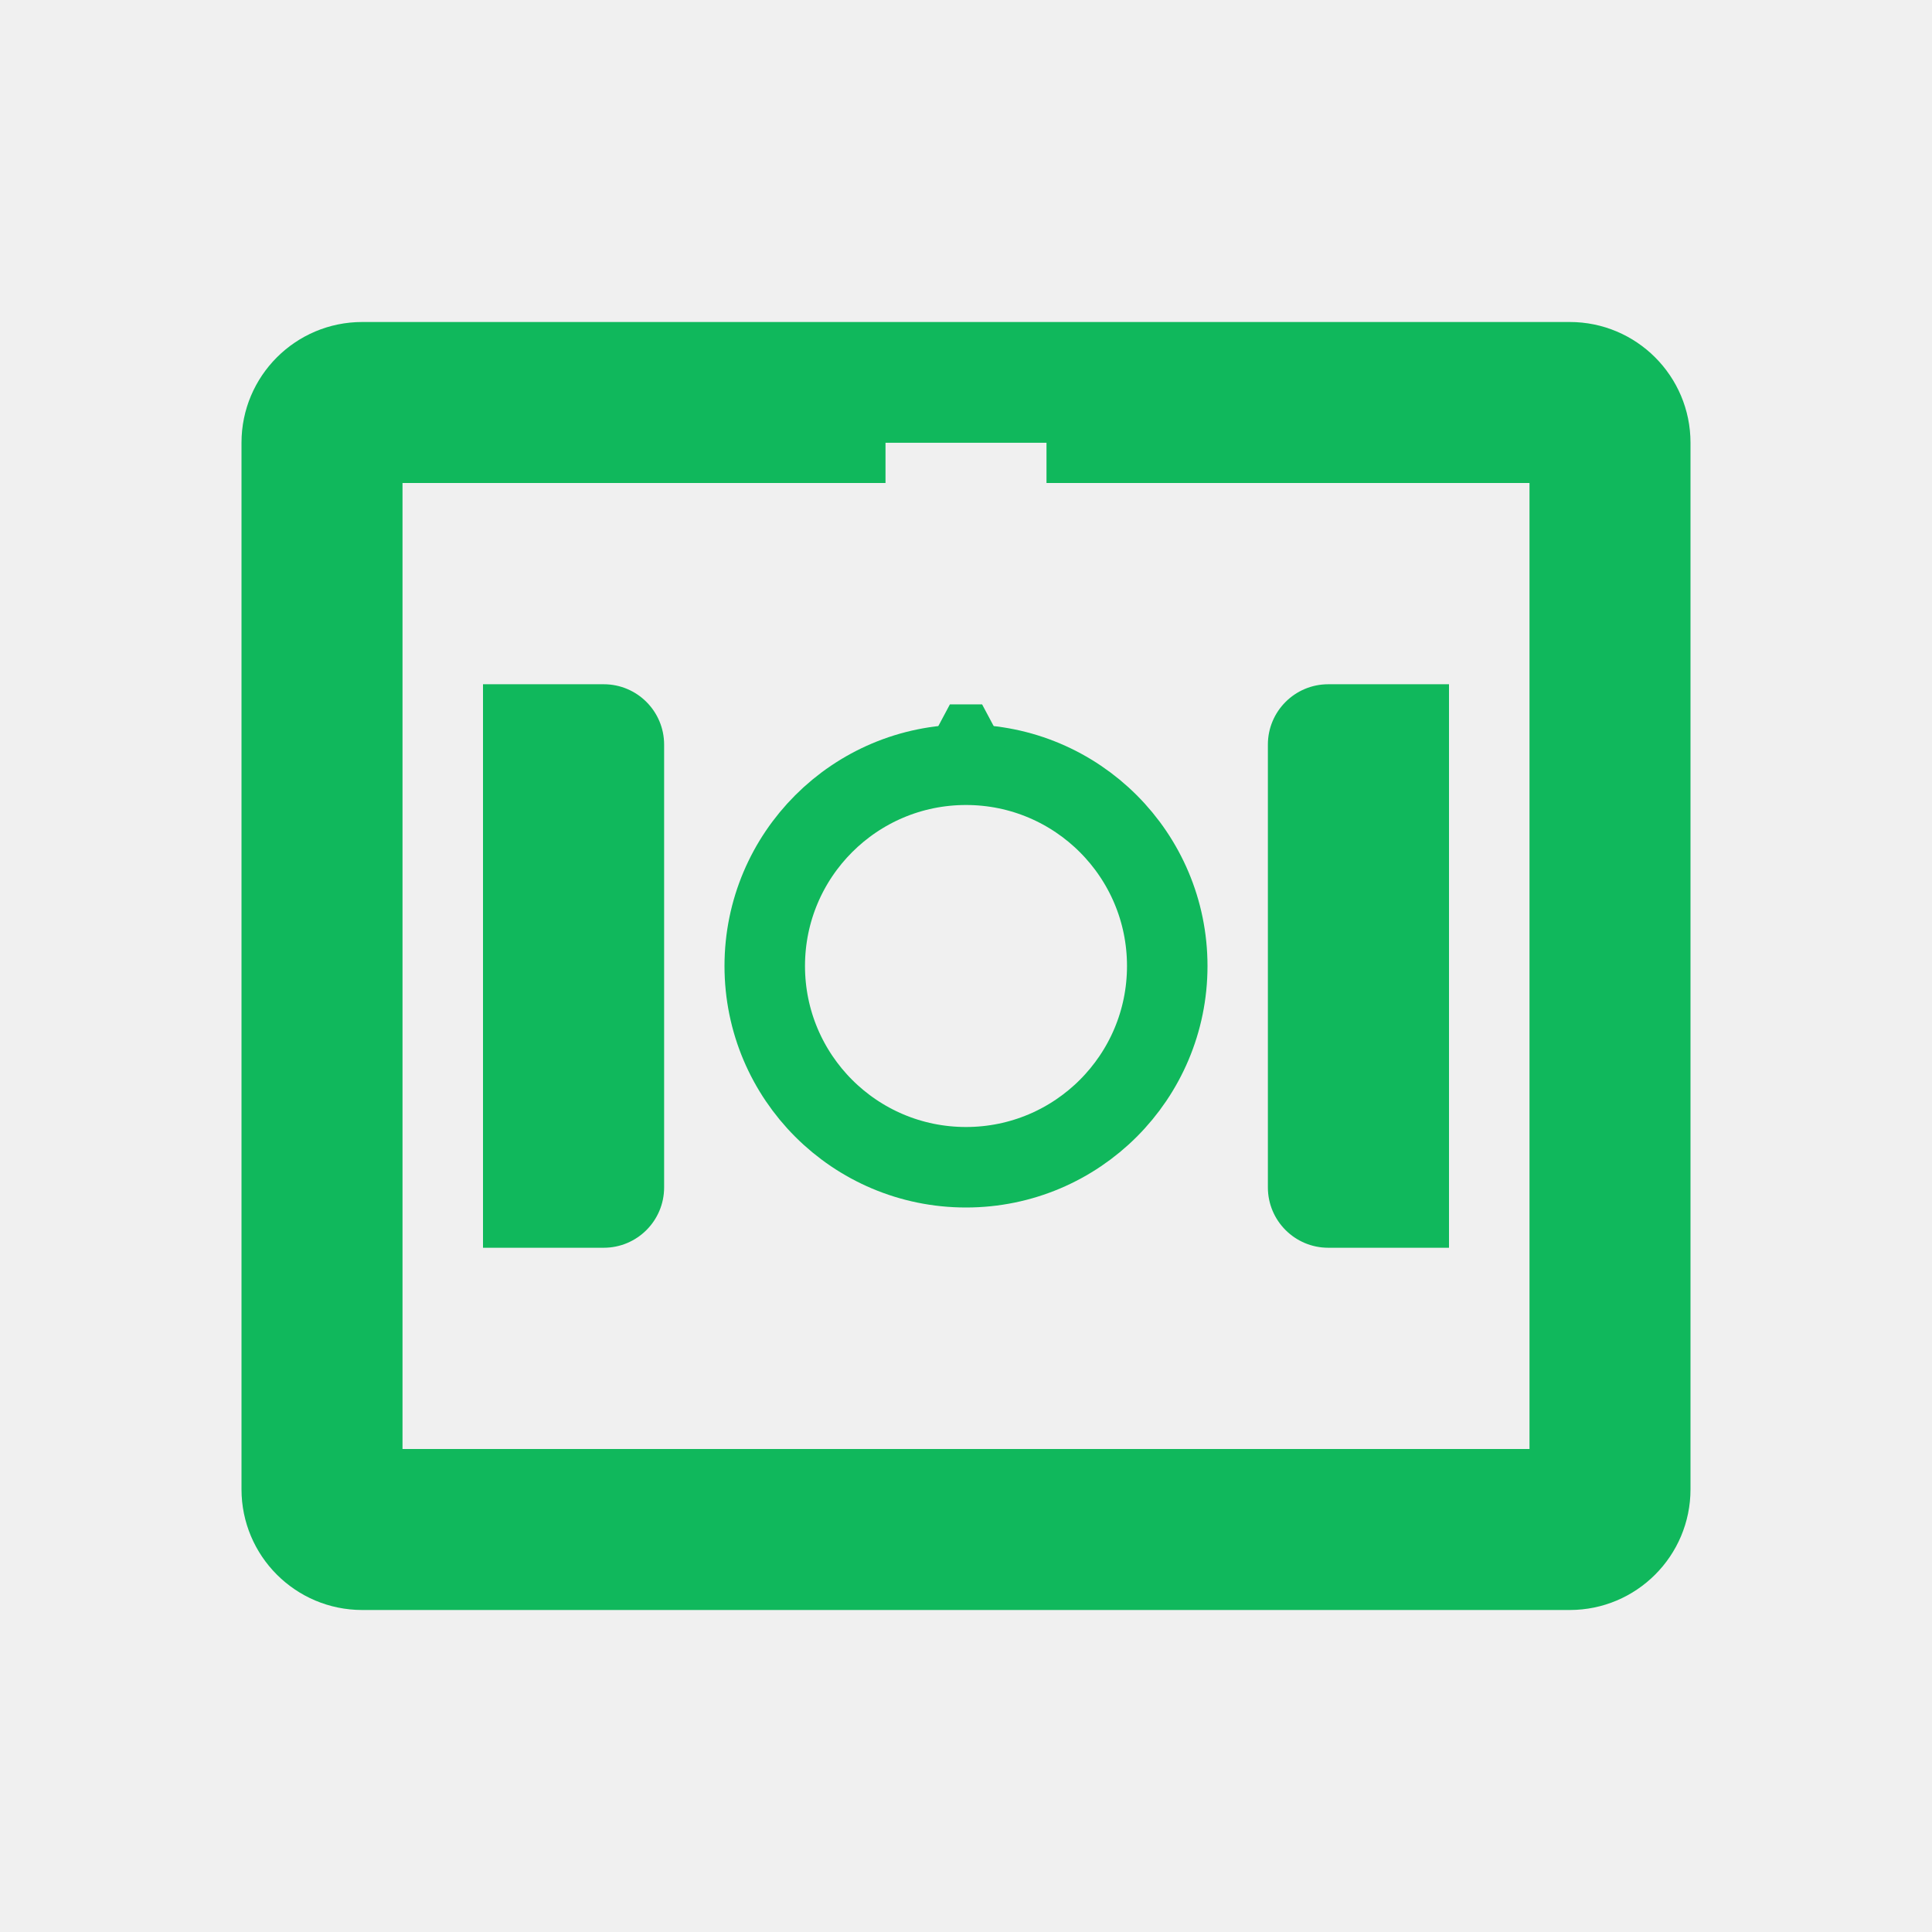
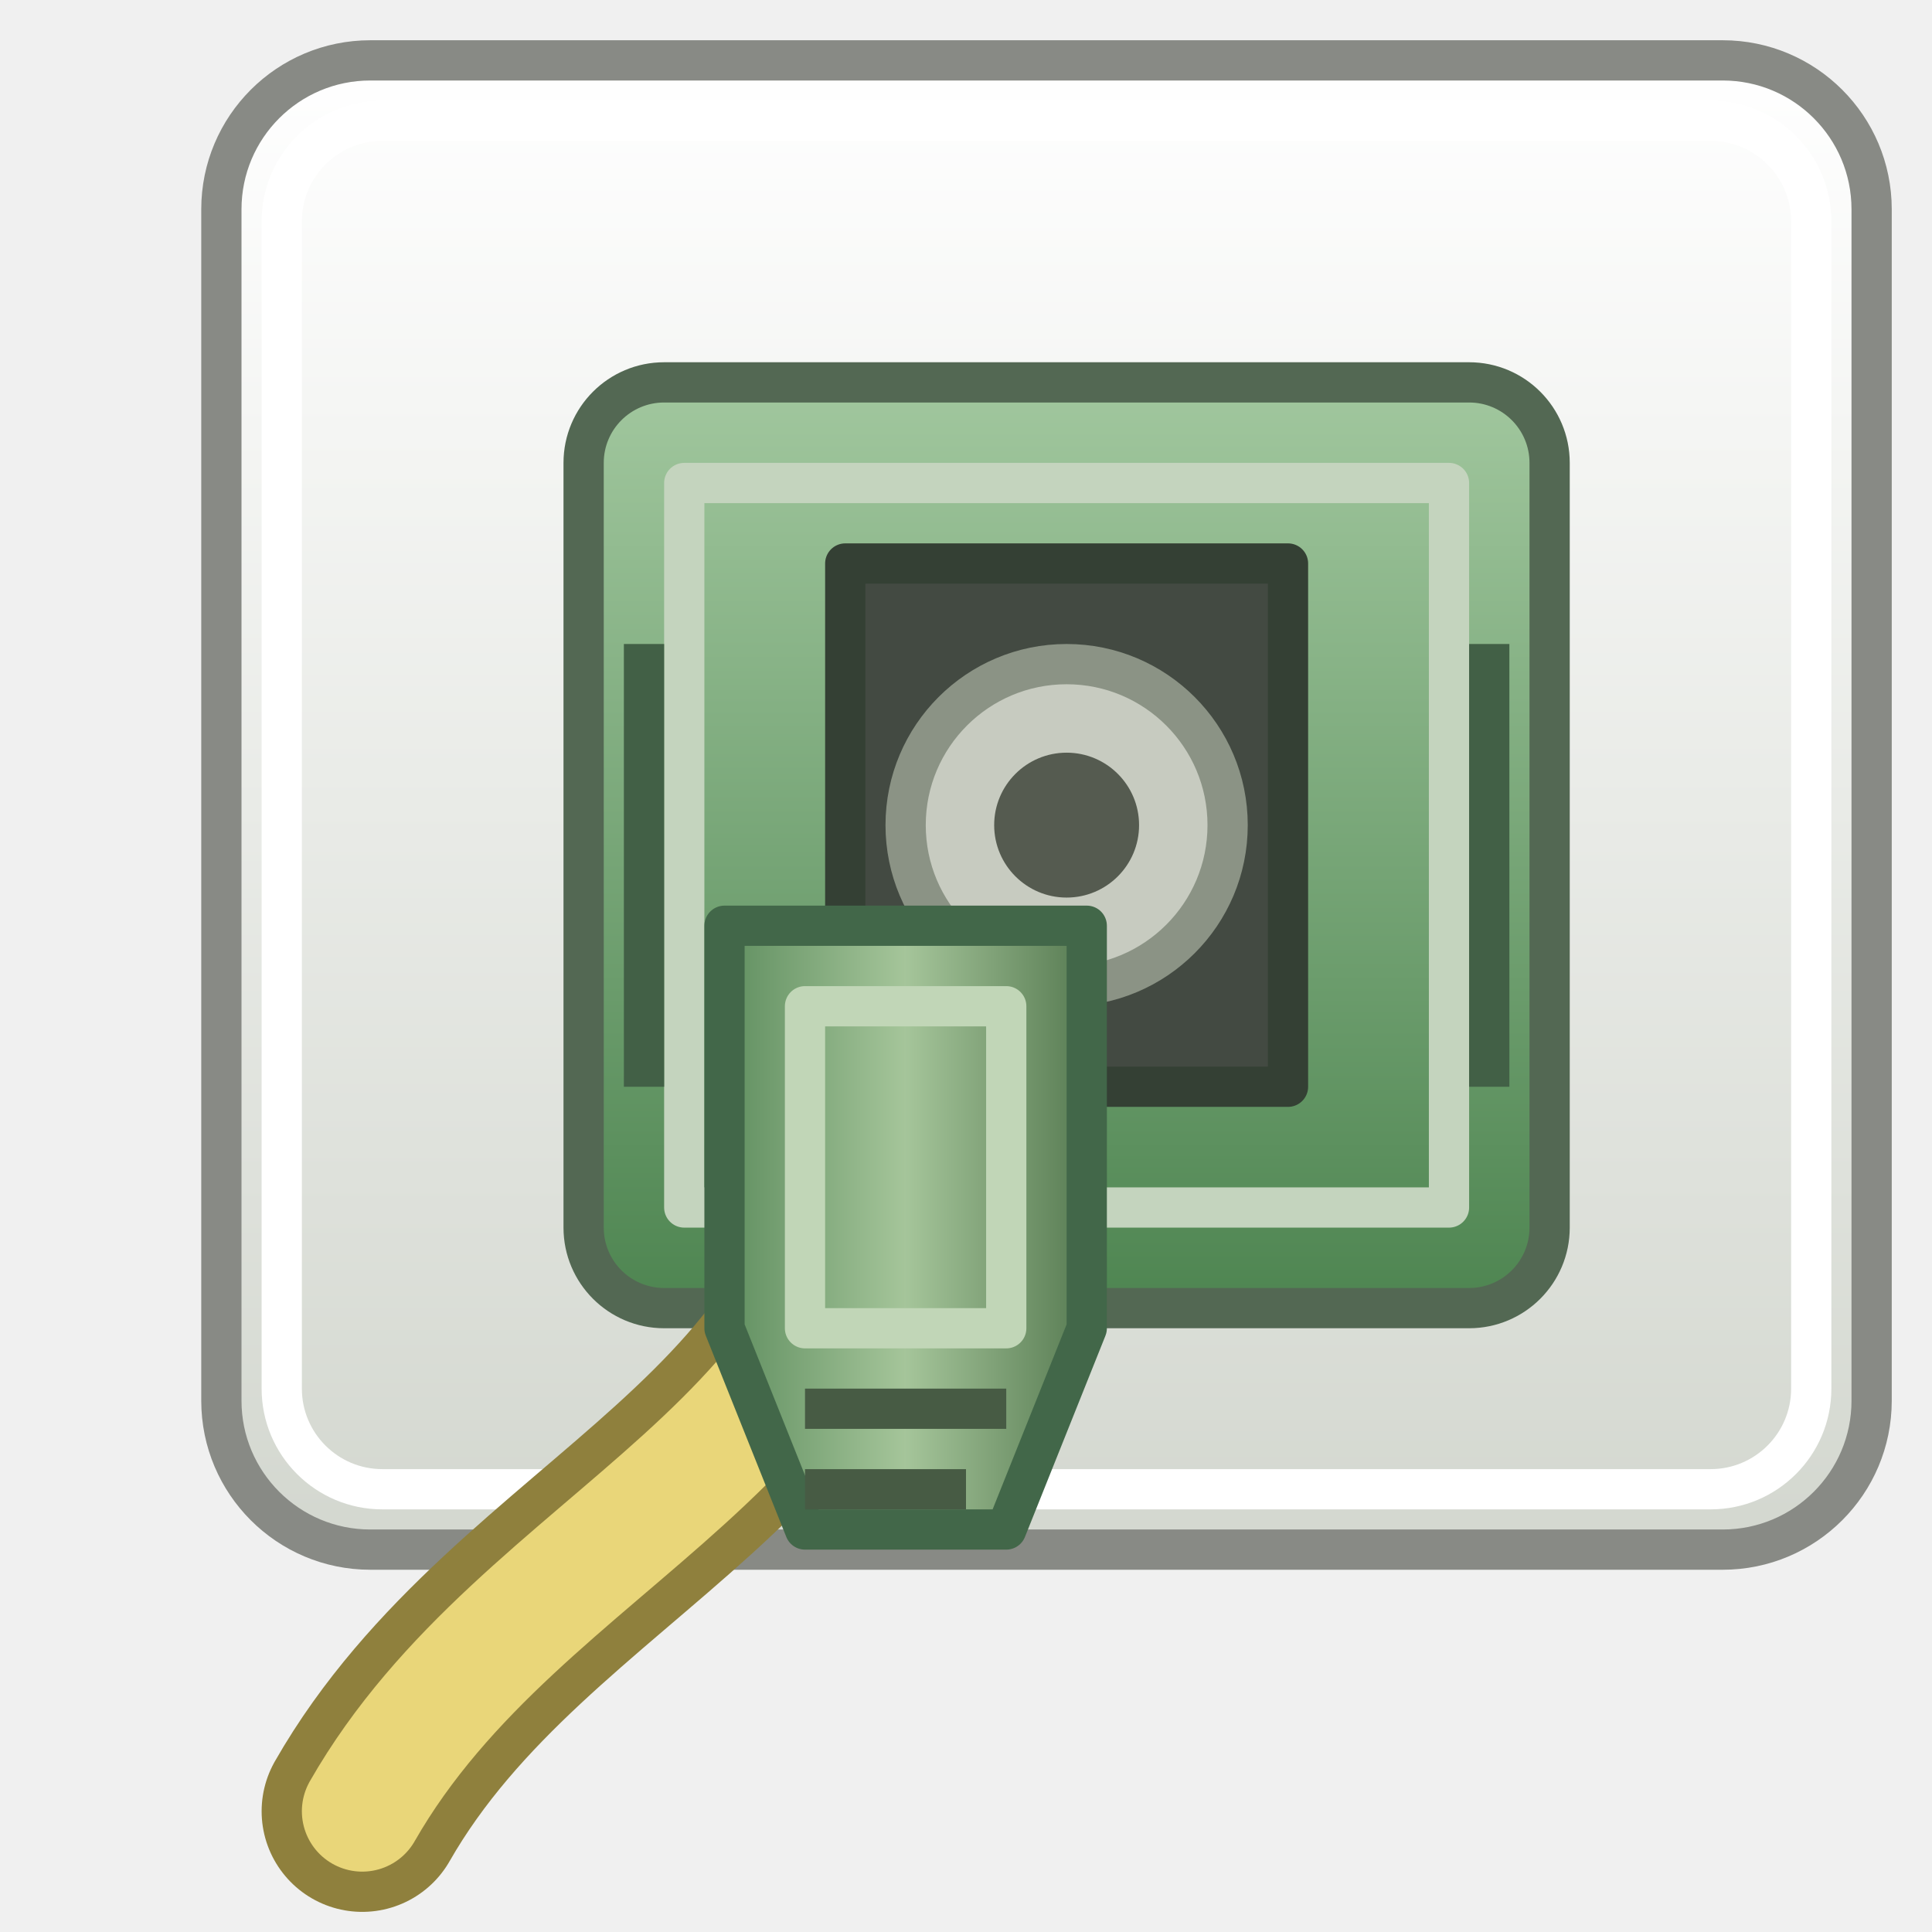
<svg xmlns="http://www.w3.org/2000/svg" width="32" height="32" viewBox="0 0 48 48">
-   <path fill="#10b85c" fill-rule="evenodd" d="M9 8h30a3 3 0 0 1 3 3v26a3 3 0 0 1-3 3H9a3 3 0 0 1-3-3V11a3 3 0 0 1 3-3Zm1 4v24h28V12H26v-1h-4v1Z" />
-   <path fill="#10b85c" d="M12 17h3a1.5 1.5 0 0 1 1.5 1.5v11A1.5 1.5 0 0 1 15 31h-3Zm24 0h-3a1.5 1.5 0 0 0-1.5 1.5v11A1.5 1.5 0 0 0 33 31h3Z" />
-   <circle cx="24" cy="24" r="5" fill="none" stroke="#10b85c" stroke-width="2" />
-   <path fill="#10b85c" d="m22.8 19 .8-1.5h.8l.8 1.5Z" />
+   <defs>
+     <linearGradient id="plate" x2="0" y2="1">
+       <stop stop-color="#fff" />
+       <stop offset="1" stop-color="#d3d7cf" />
+     </linearGradient>
+     <linearGradient id="socket" x2="0" y2="1">
+       <stop stop-color="#a1c79e" />
+       <stop offset="1" stop-color="#4e8551" />
+     </linearGradient>
+     <linearGradient id="plug" x2="1" y2="0">
+       <stop stop-color="#608f60" />
+       <stop offset=".5" stop-color="#a5c59a" />
+       <stop offset="1" stop-color="#587c53" />
+     </linearGradient>
+   </defs>
+   <g opacity="1" stroke-linejoin="round">
+     <rect x="5.5" y="1.5" width="41" height="37" rx="3.7" fill="url(#plate)" stroke="#888a85" />
+     <rect x="7" y="3" width="38" height="34" rx="2.5" fill="none" stroke="#fff" />
+     <rect x="14.5" y="9.5" width="24" height="23" rx="2" fill="url(#socket)" stroke="#536853" />
+     <path d="M17 12h19v18H17Z" fill="none" stroke="#c4d4be" />
+     <path d="M21 14h11v13H21Z" fill="#434a42" stroke="#344034" />
+     <circle cx="26.5" cy="20.5" r="4" fill="#c7cbc0" stroke="#8b9385" />
+     <circle cx="26.5" cy="20.5" r="1.8" fill="#555b50" />
+     <path d="M16 16v11m21-11v11" stroke="#426046" />
+     <path d="M22 27C22 36 13 38 9 45" fill="none" stroke="#8f803d" stroke-width="5" stroke-linecap="round" />
+     <path d="M22 27C22 36 13 38 9 45" fill="none" stroke="#e9d679" stroke-width="3" stroke-linecap="round" />
+     <path d="M18 23h9v10l-2 5h-5l-2-5Z" fill="url(#plug)" stroke="#426749" />
+     <path d="M20 25h5v8h-5Z" fill="none" stroke="#c1d6b7" />
+     <path d="M20 35h5m-5 2h4" stroke="#475b44" />
+   </g>
</svg>
